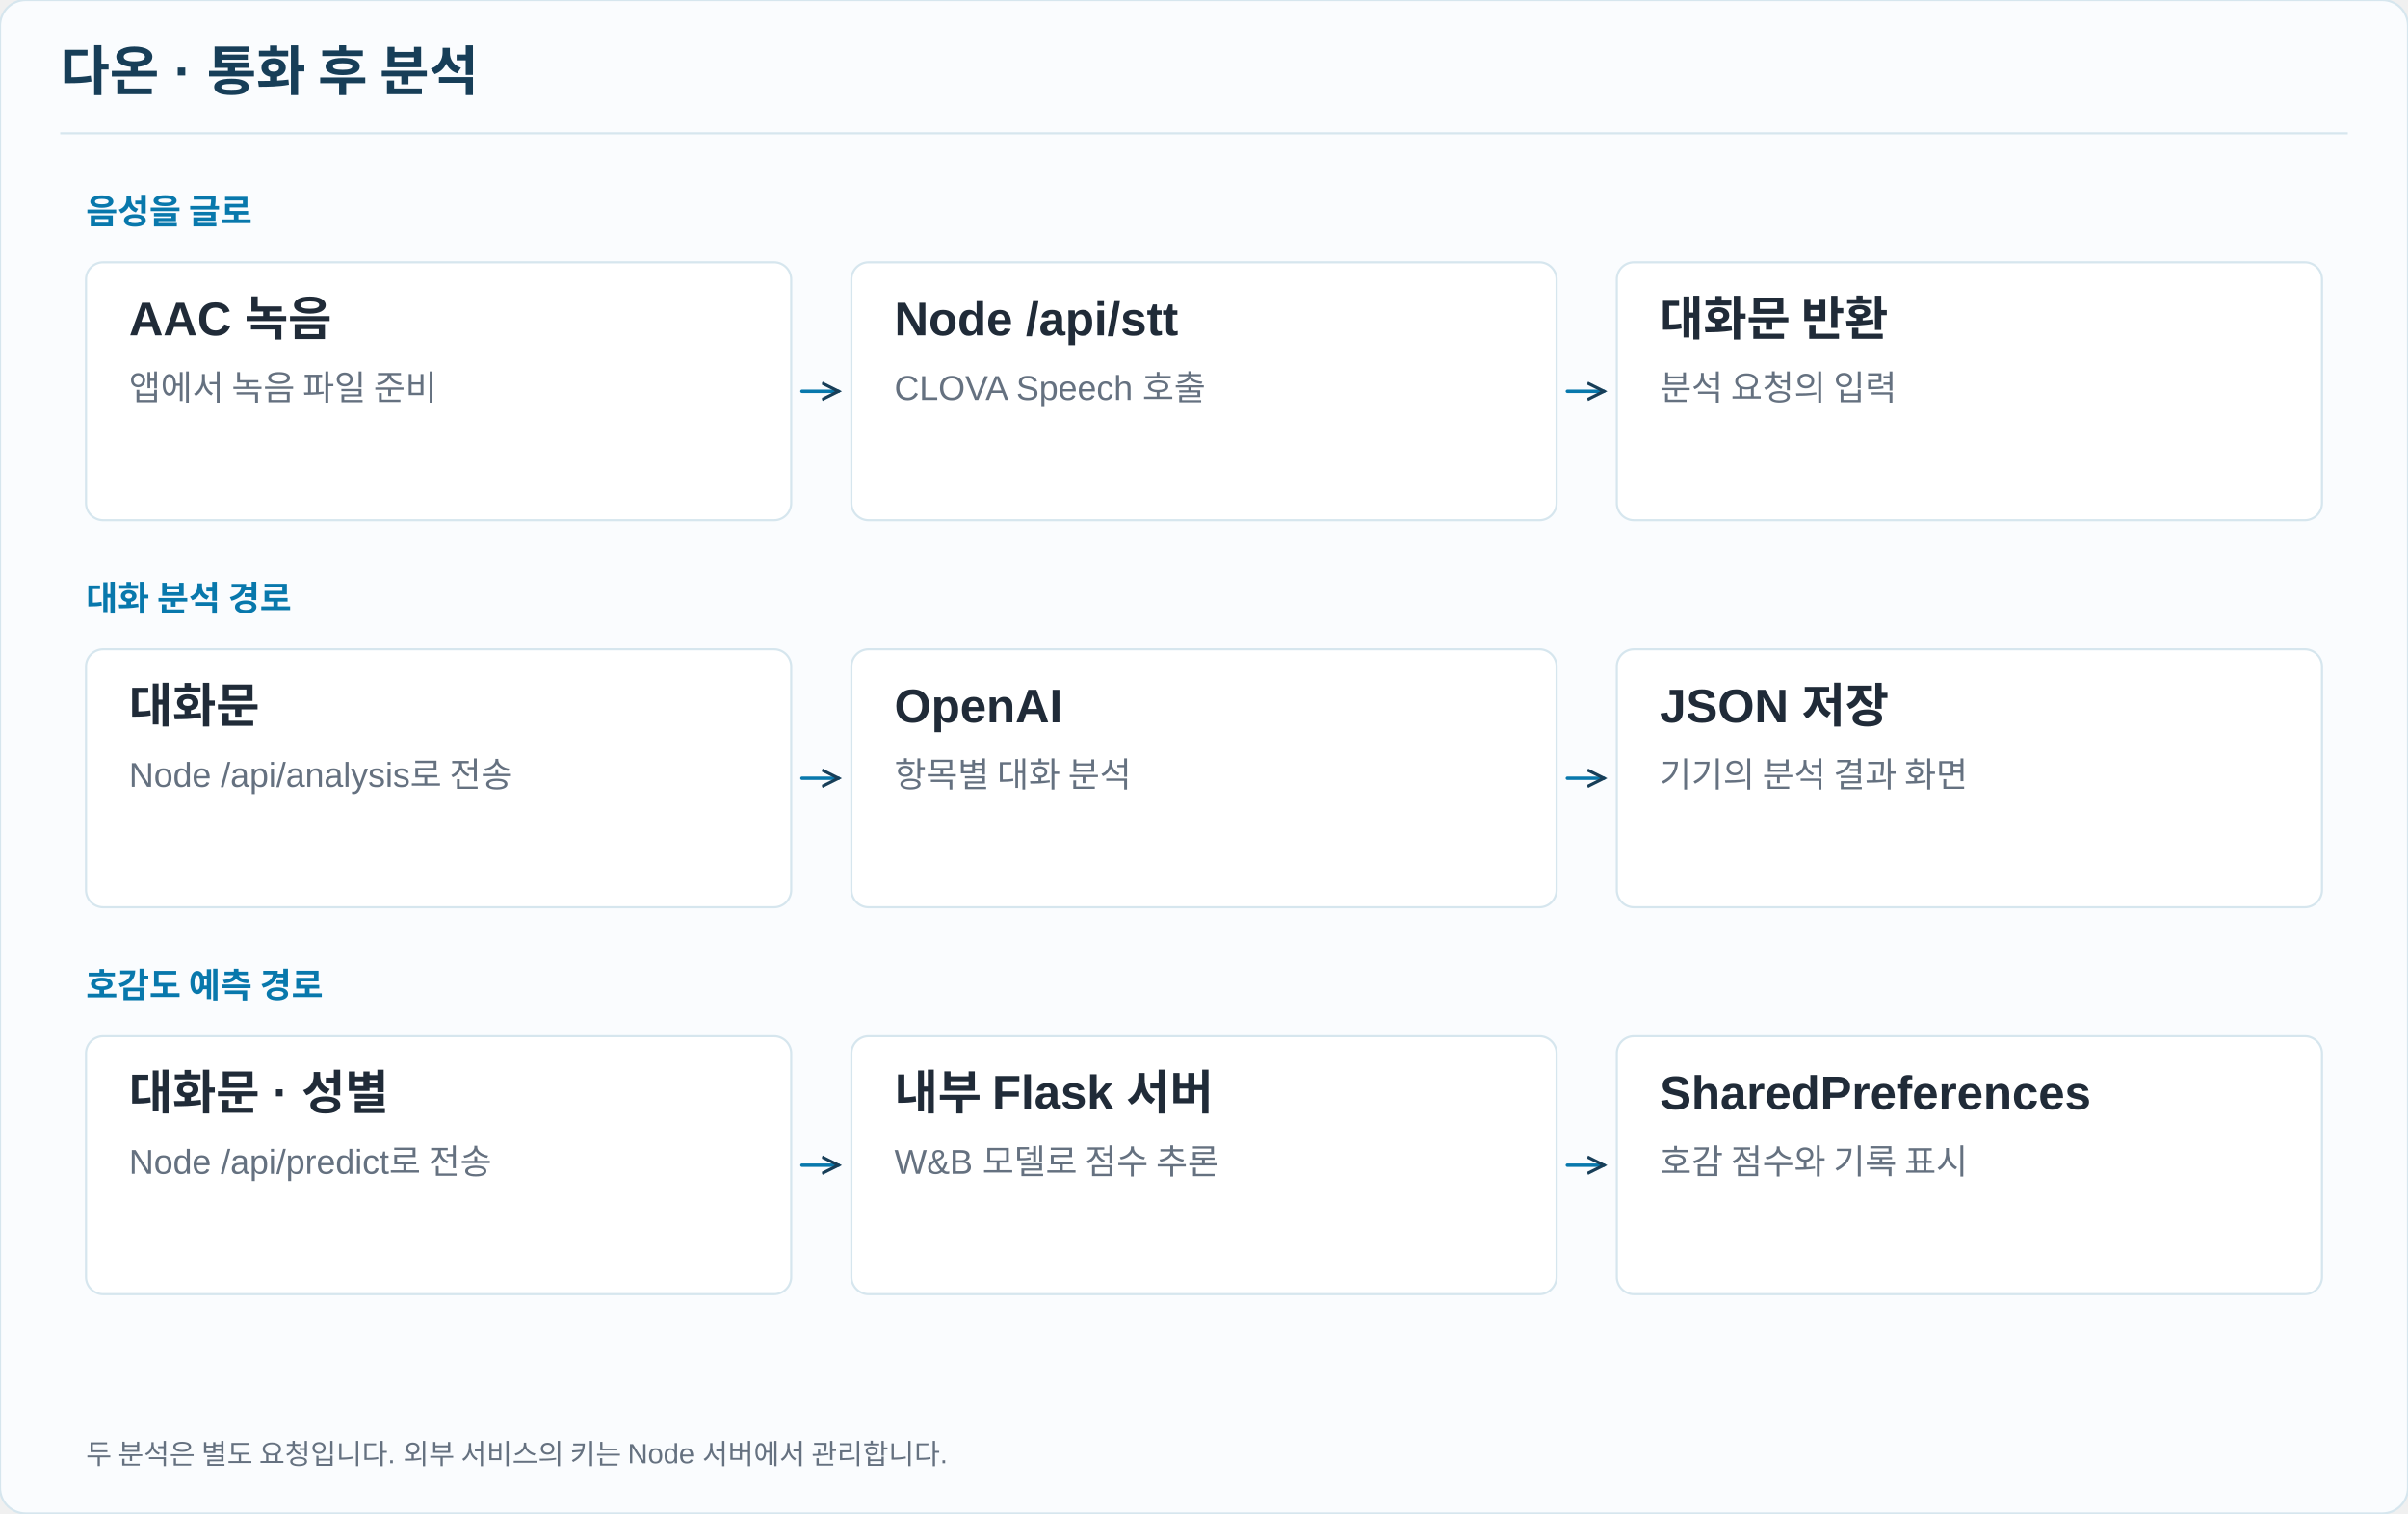
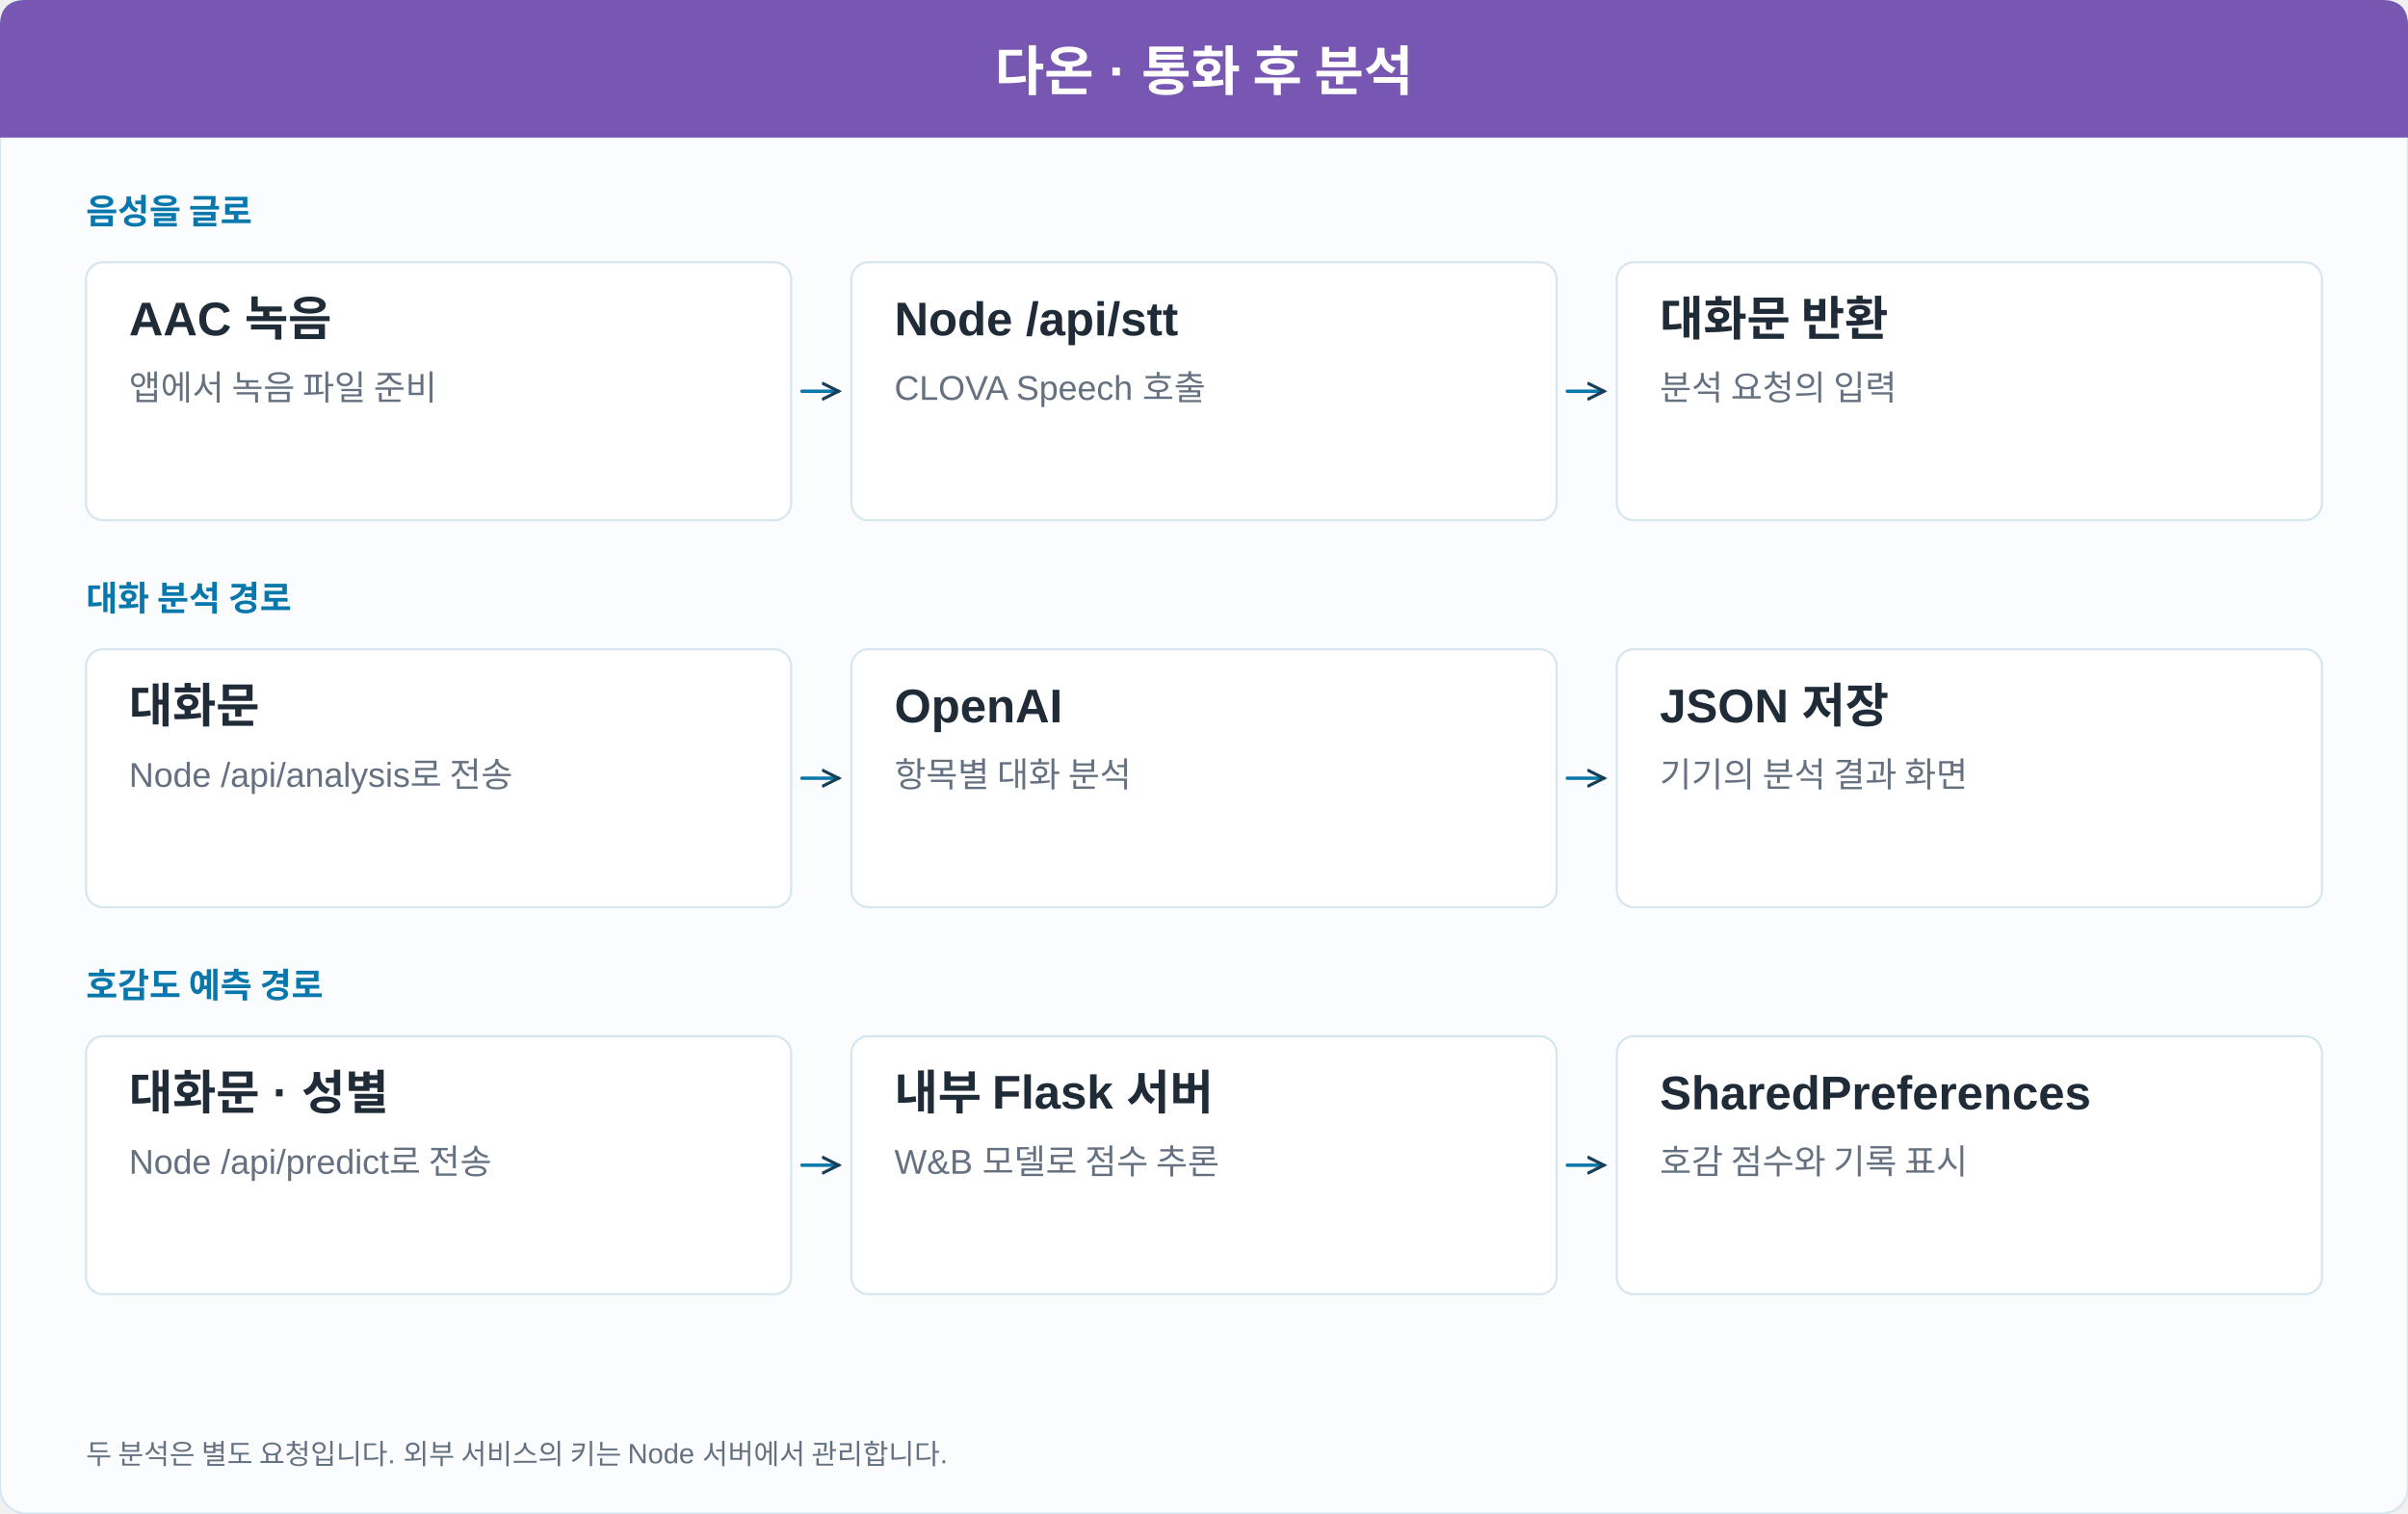
<svg xmlns="http://www.w3.org/2000/svg" width="1120" height="704" viewBox="0 0 1120 704" role="img" aria-labelledby="title desc" font-family="Segoe UI, Malgun Gothic, Arial, sans-serif">
  <defs>
    <marker id="arrow" viewBox="0 0 10 10" refX="8" refY="5" markerWidth="6" markerHeight="6" orient="auto">
      <path d="M0 1 L8 5 L0 9" fill="none" stroke="#173E58" stroke-width="1.5" />
    </marker>
  </defs>
  <rect x="0" y="0" width="1120" height="704" rx="12" fill="#FAFCFE" stroke="#D6E6EE" />
-   <path d="M28 62 H1092" stroke="#D6E6EE" />
-   <text x="28" y="42" font-size="25" fill="#173E58" font-weight="600">다온 · 통화 후 분석</text>
+   <path d="M12 0 H1108 Q1120 0 1120 12 V64 H0 V12 Q0 0 12 0 Z" fill="#7757B2" />
+   <text x="560" text-anchor="middle" y="42" font-size="25" fill="#FFFFFF" font-weight="600">다온 · 통화 후 분석</text>
  <g transform="translate(0 -80)">
    <text x="40" y="184" font-size="16" fill="#0878AC" font-weight="600">음성을 글로</text>
    <rect x="40" y="202" width="328" height="120" rx="8" fill="#FFFFFF" stroke="#D6E6EE" />
    <text x="60" y="236" font-size="22" fill="#202B38" font-weight="600">AAC 녹음</text>
    <text x="60" y="266" font-size="16" fill="#657180" font-weight="400">앱에서 녹음 파일 준비</text>
    <path d="M373 262 L390 262" fill="none" stroke="#0878AC" stroke-width="1.6" stroke-linecap="round" stroke-linejoin="round" marker-end="url(#arrow)" />
    <rect x="396" y="202" width="328" height="120" rx="8" fill="#FFFFFF" stroke="#D6E6EE" />
    <text x="416" y="236" font-size="22" fill="#202B38" font-weight="600">Node /api/stt</text>
    <text x="416" y="266" font-size="16" fill="#657180" font-weight="400">CLOVA Speech 호출</text>
    <path d="M729 262 L746 262" fill="none" stroke="#0878AC" stroke-width="1.6" stroke-linecap="round" stroke-linejoin="round" marker-end="url(#arrow)" />
    <rect x="752" y="202" width="328" height="120" rx="8" fill="#FFFFFF" stroke="#D6E6EE" />
    <text x="772" y="236" font-size="22" fill="#202B38" font-weight="600">대화문 반환</text>
    <text x="772" y="266" font-size="16" fill="#657180" font-weight="400">분석 요청의 입력</text>
    <text x="40" y="364" font-size="16" fill="#0878AC" font-weight="600">대화 분석 경로</text>
    <rect x="40" y="382" width="328" height="120" rx="8" fill="#FFFFFF" stroke="#D6E6EE" />
    <text x="60" y="416" font-size="22" fill="#202B38" font-weight="600">대화문</text>
    <text x="60" y="446" font-size="16" fill="#657180" font-weight="400">Node /api/analysis로 전송</text>
    <path d="M373 442 L390 442" fill="none" stroke="#0878AC" stroke-width="1.6" stroke-linecap="round" stroke-linejoin="round" marker-end="url(#arrow)" />
    <rect x="396" y="382" width="328" height="120" rx="8" fill="#FFFFFF" stroke="#D6E6EE" />
    <text x="416" y="416" font-size="22" fill="#202B38" font-weight="600">OpenAI</text>
    <text x="416" y="446" font-size="16" fill="#657180" font-weight="400">항목별 대화 분석</text>
    <path d="M729 442 L746 442" fill="none" stroke="#0878AC" stroke-width="1.6" stroke-linecap="round" stroke-linejoin="round" marker-end="url(#arrow)" />
    <rect x="752" y="382" width="328" height="120" rx="8" fill="#FFFFFF" stroke="#D6E6EE" />
    <text x="772" y="416" font-size="22" fill="#202B38" font-weight="600">JSON 저장</text>
    <text x="772" y="446" font-size="16" fill="#657180" font-weight="400">기기의 분석 결과 화면</text>
    <text x="40" y="544" font-size="16" fill="#0878AC" font-weight="600">호감도 예측 경로</text>
    <rect x="40" y="562" width="328" height="120" rx="8" fill="#FFFFFF" stroke="#D6E6EE" />
    <text x="60" y="596" font-size="22" fill="#202B38" font-weight="600">대화문 · 성별</text>
    <text x="60" y="626" font-size="16" fill="#657180" font-weight="400">Node /api/predict로 전송</text>
    <path d="M373 622 L390 622" fill="none" stroke="#0878AC" stroke-width="1.6" stroke-linecap="round" stroke-linejoin="round" marker-end="url(#arrow)" />
    <rect x="396" y="562" width="328" height="120" rx="8" fill="#FFFFFF" stroke="#D6E6EE" />
    <text x="416" y="596" font-size="22" fill="#202B38" font-weight="600">내부 Flask 서버</text>
    <text x="416" y="626" font-size="16" fill="#657180" font-weight="400">W&amp;B 모델로 점수 추론</text>
    <path d="M729 622 L746 622" fill="none" stroke="#0878AC" stroke-width="1.6" stroke-linecap="round" stroke-linejoin="round" marker-end="url(#arrow)" />
    <rect x="752" y="562" width="328" height="120" rx="8" fill="#FFFFFF" stroke="#D6E6EE" />
    <text x="772" y="596" font-size="22" fill="#202B38" font-weight="600">SharedPreferences</text>
    <text x="772" y="626" font-size="16" fill="#657180" font-weight="400">호감 점수와 기록 표시</text>
    <text x="40" y="761" font-size="13" fill="#657180" font-weight="400">두 분석은 별도 요청입니다. 외부 서비스의 키는 Node 서버에서 관리합니다.</text>
  </g>
</svg>
